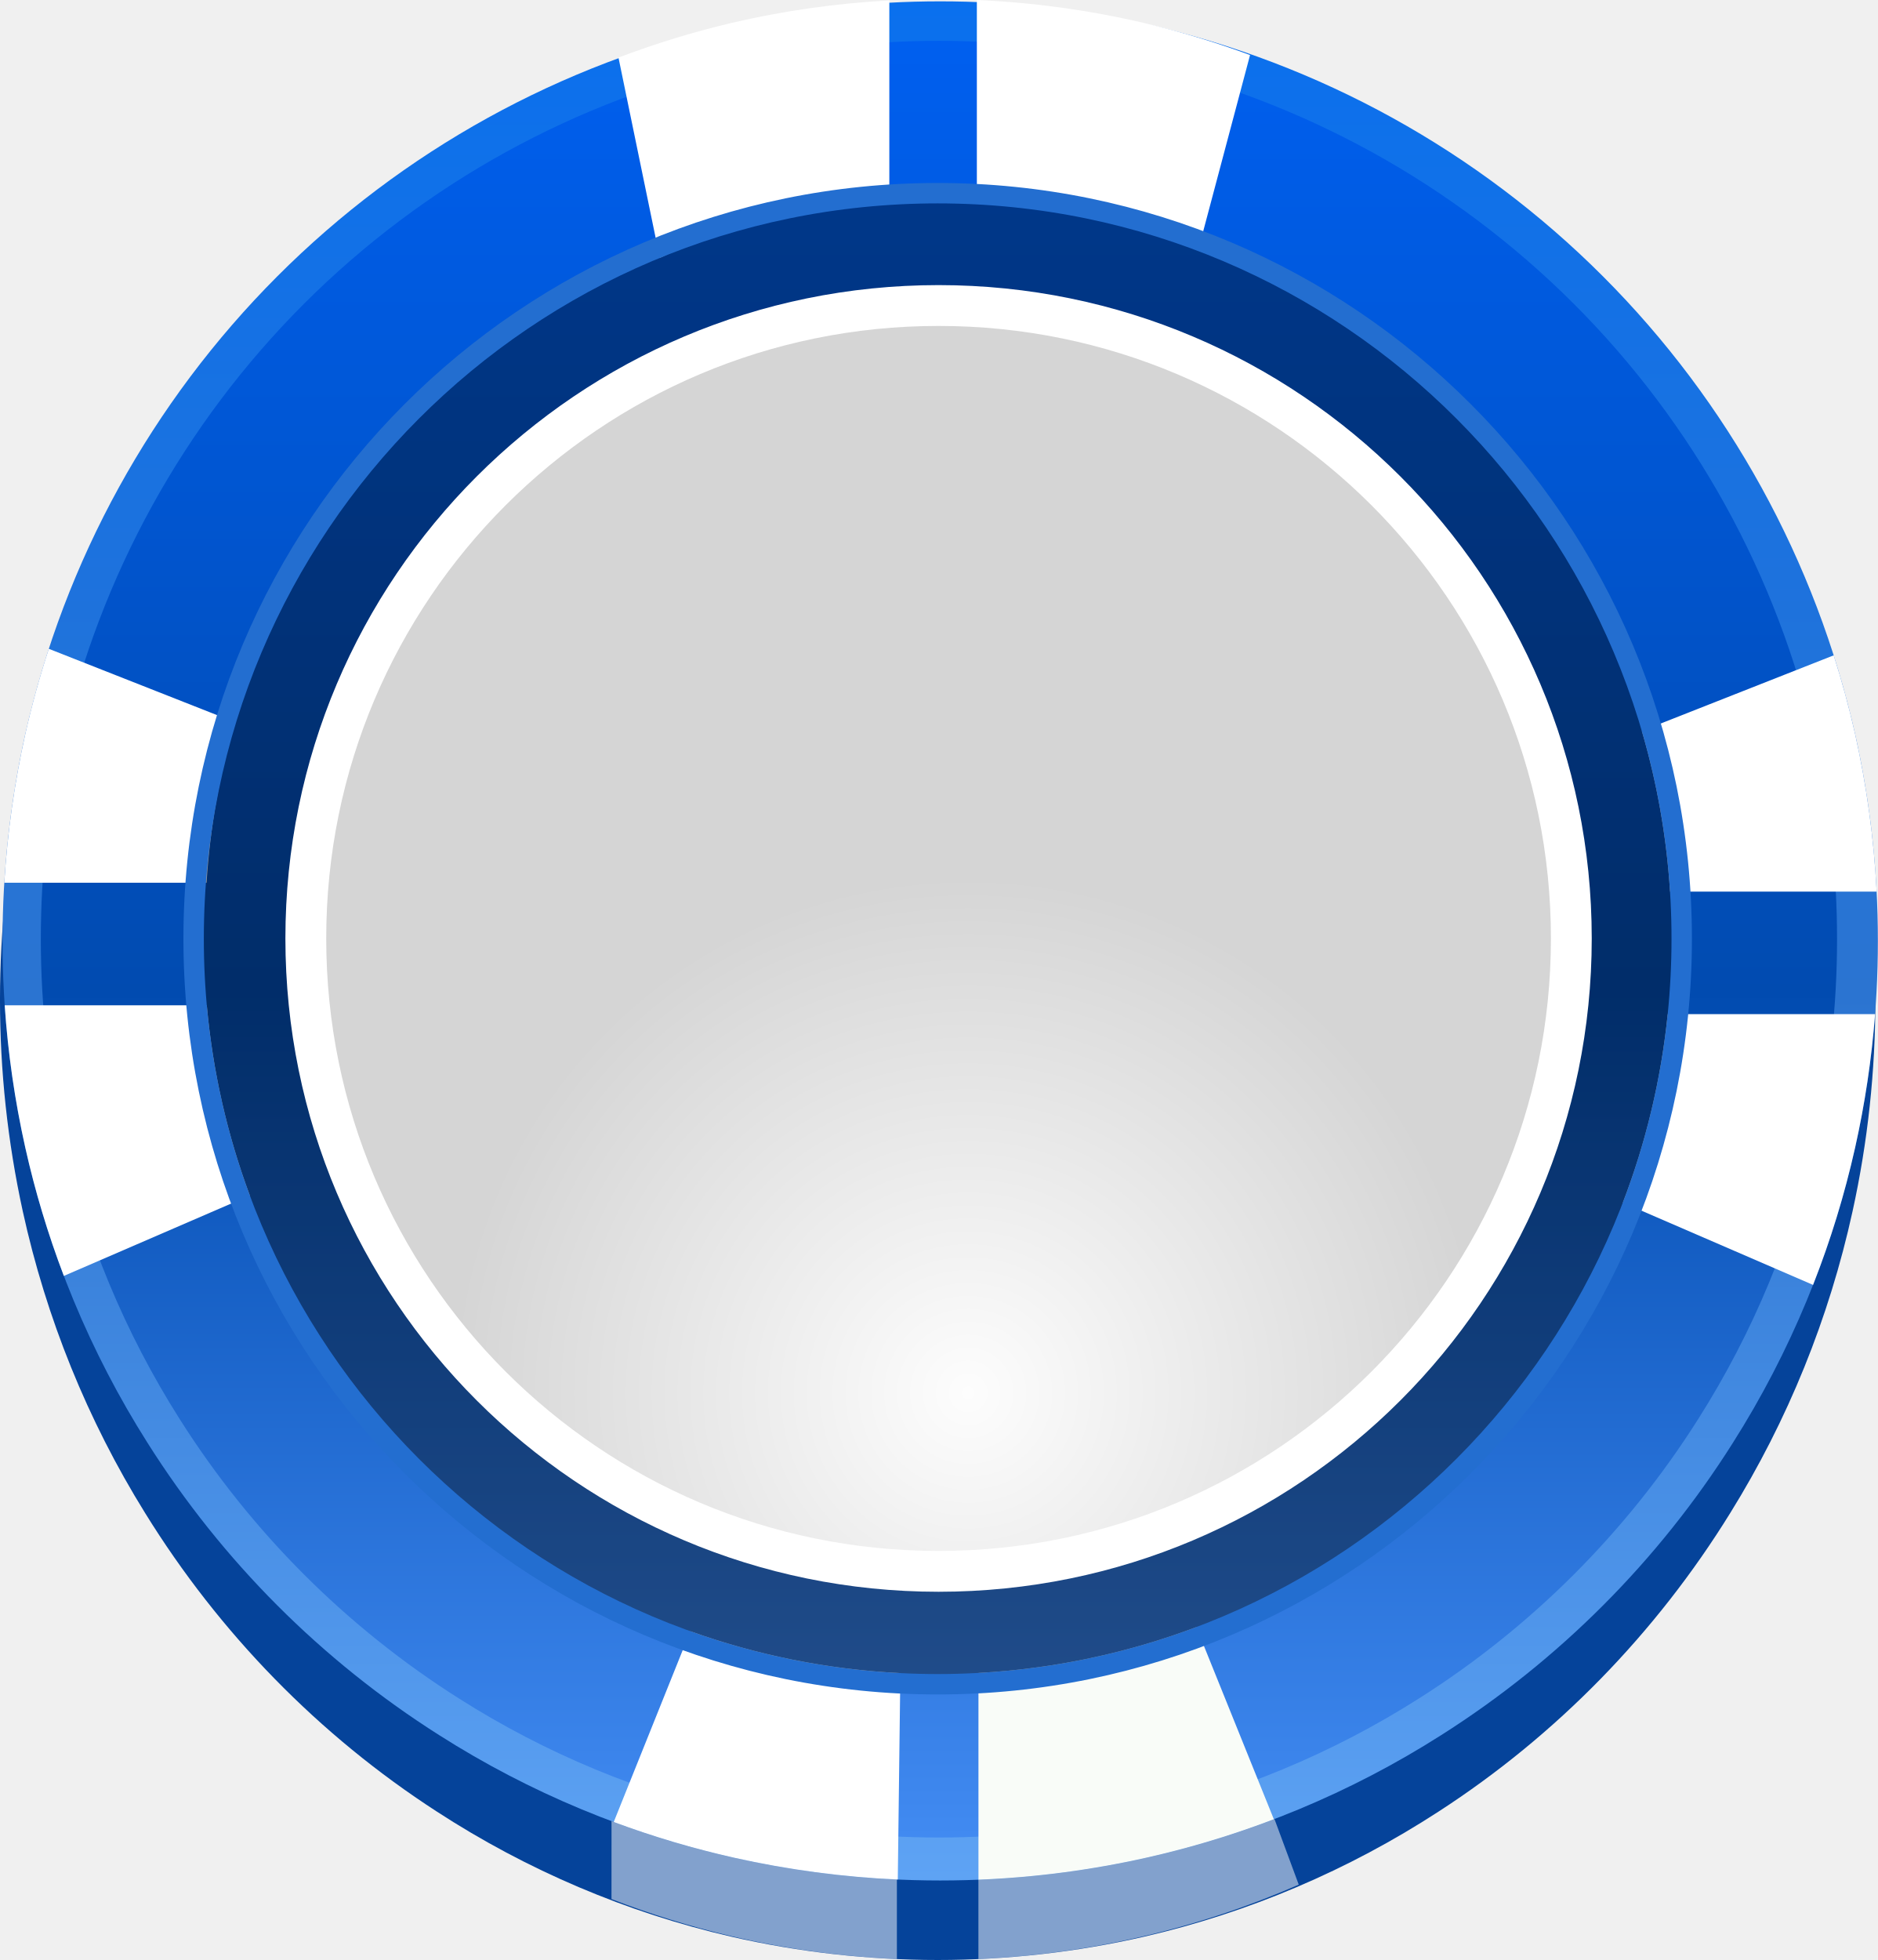
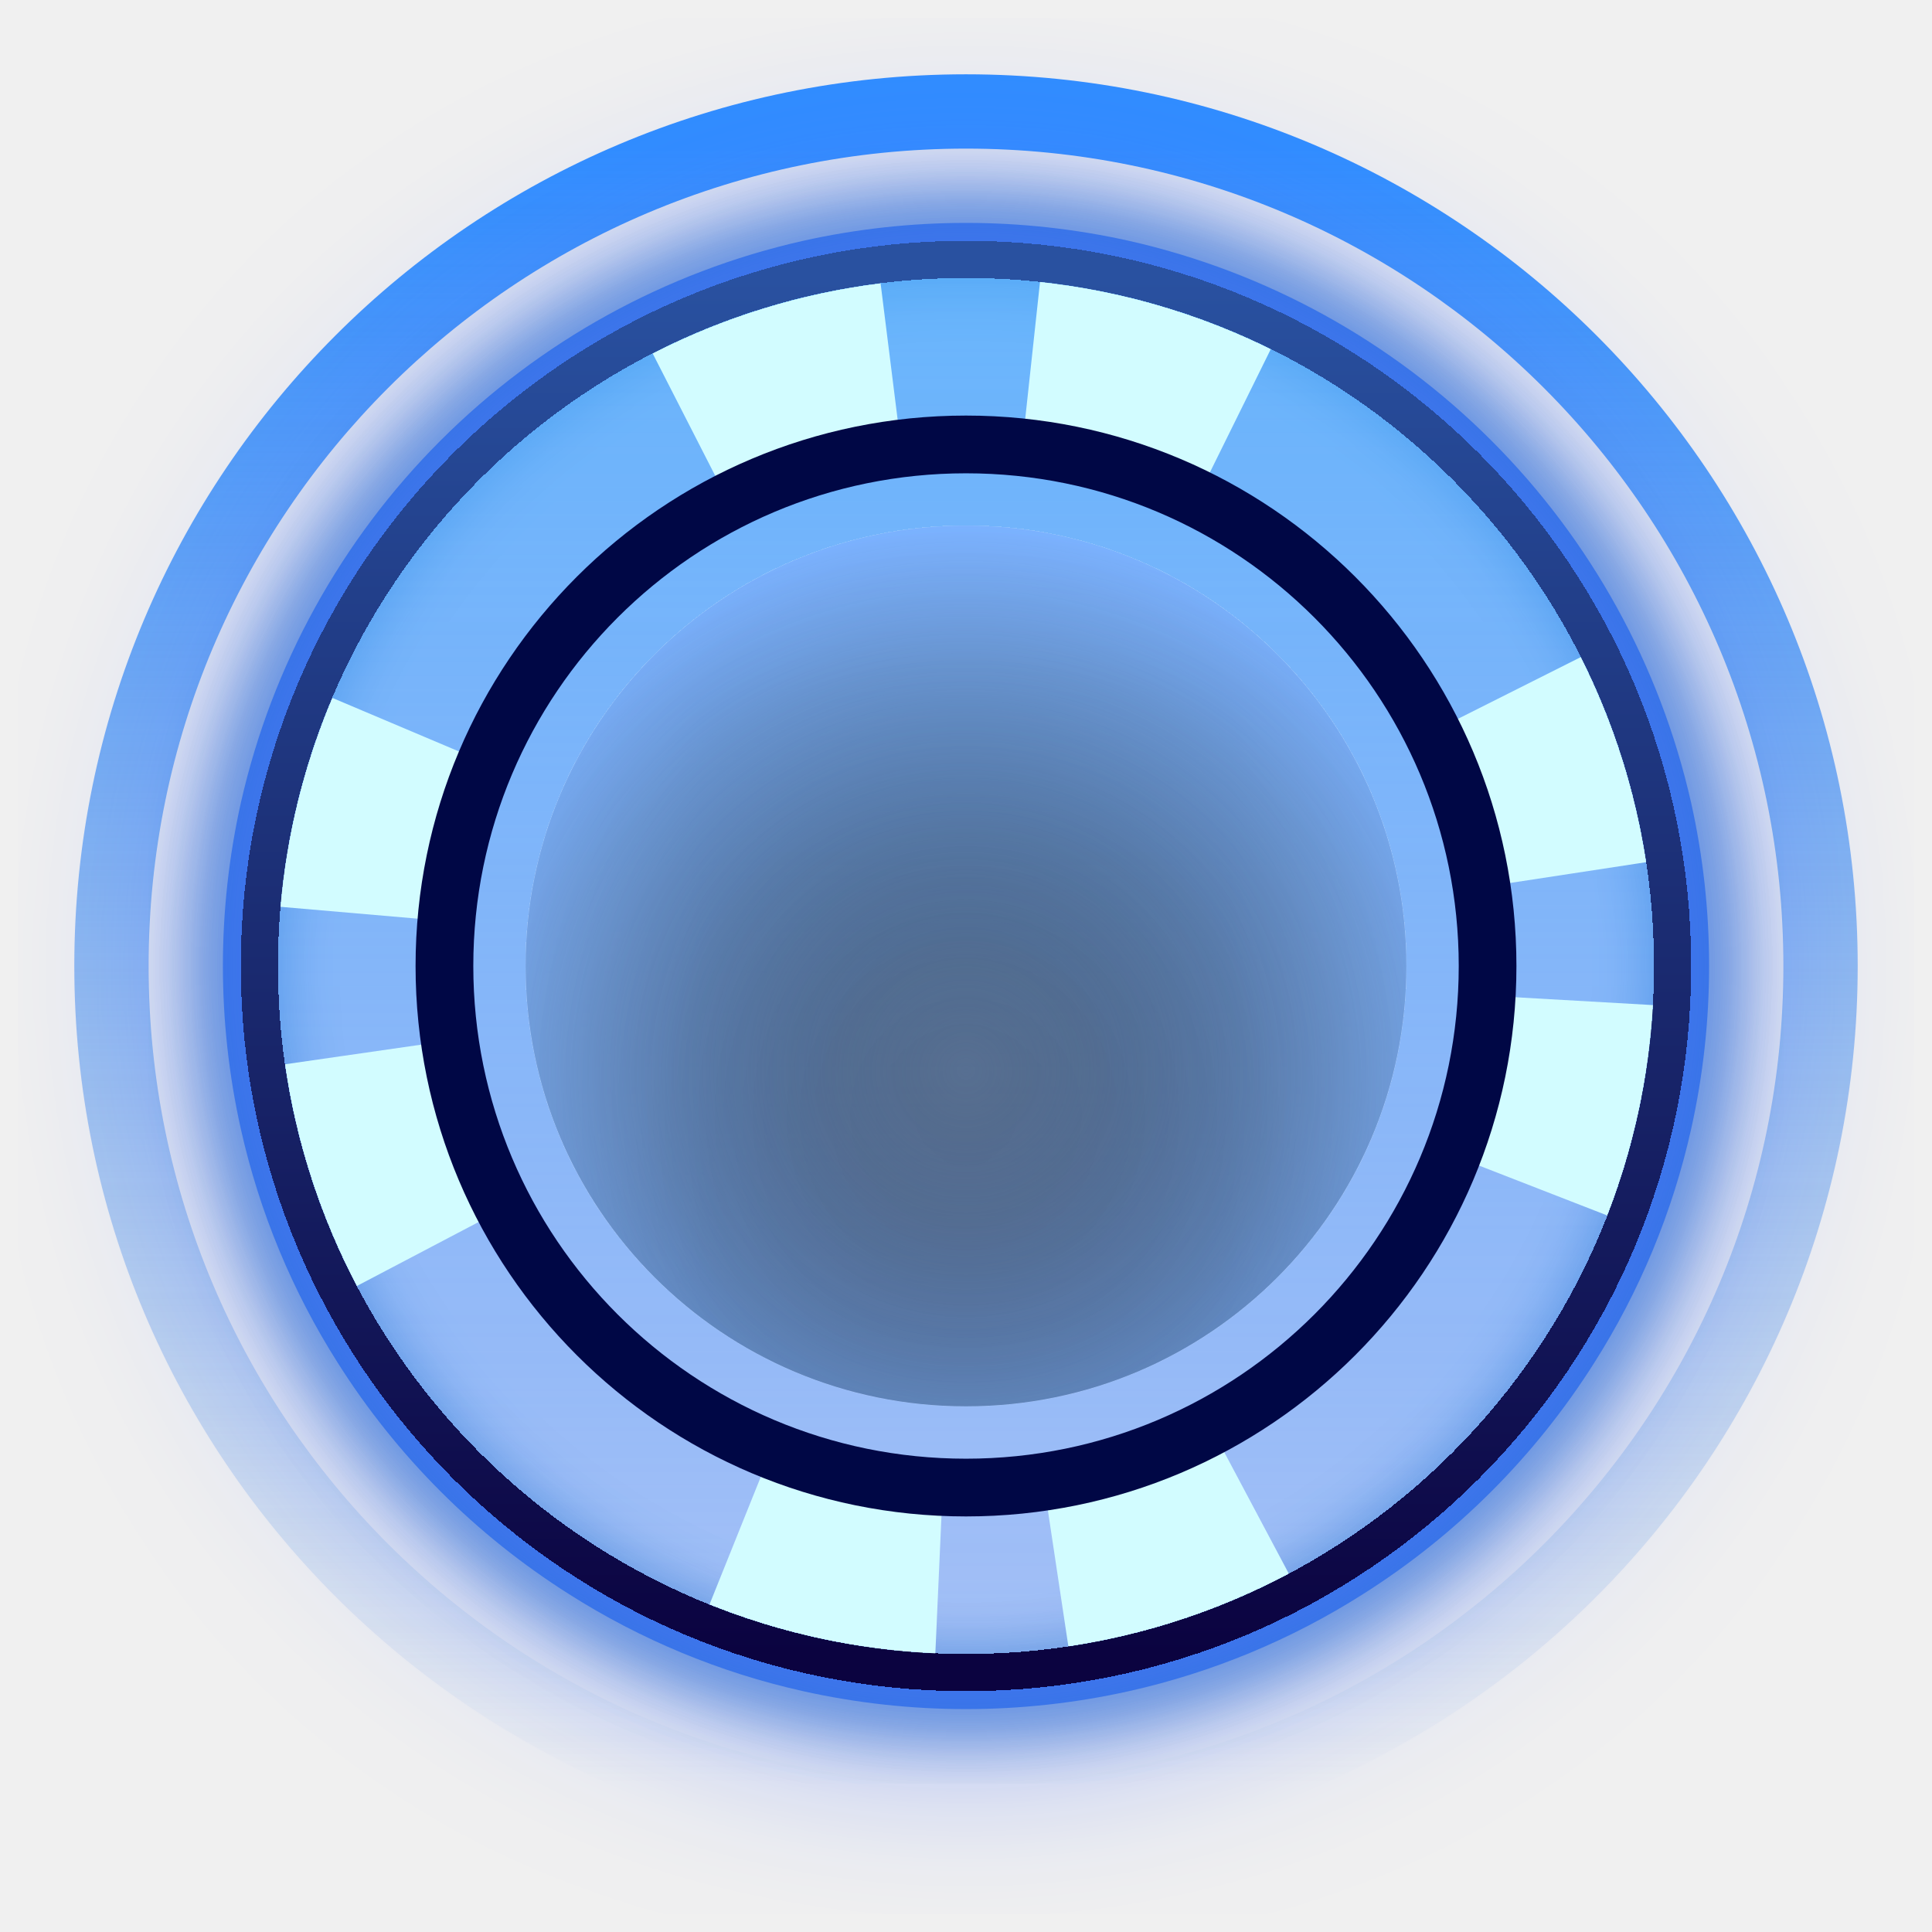
- <svg xmlns="http://www.w3.org/2000/svg" width="46" height="48" viewBox="0 0 46 48" fill="none">
-   <path d="M45.938 24.49C45.94 26.229 45.753 27.963 45.381 29.66C44.807 32.282 43.793 34.783 42.385 37.051C40.563 40 38.123 42.498 35.242 44.363C33.026 45.804 30.583 46.842 28.021 47.43C24.694 48.19 21.244 48.19 17.918 47.43C15.356 46.842 12.913 45.804 10.697 44.363C7.816 42.498 5.376 40 3.553 37.051C2.145 34.783 1.131 32.282 0.557 29.66C-0.186 26.254 -0.186 22.722 0.557 19.316C1.516 14.979 3.656 11.008 6.728 7.864C9.801 4.72 13.68 2.531 17.918 1.55C21.244 0.79 24.694 0.79 28.021 1.55C32.258 2.532 36.137 4.721 39.209 7.865C42.281 11.009 44.421 14.979 45.381 19.316C45.753 21.014 45.94 22.749 45.938 24.49Z" fill="#05439A" />
-   <path d="M46 23.043C46.001 24.745 45.814 26.442 45.443 28.103C44.869 30.669 43.855 33.117 42.447 35.337C40.624 38.223 38.184 40.667 35.303 42.493C33.087 43.904 30.644 44.919 28.082 45.494C24.756 46.239 21.306 46.239 17.979 45.494C15.417 44.919 12.974 43.904 10.758 42.493C7.877 40.667 5.437 38.223 3.615 35.337C2.207 33.117 1.193 30.669 0.619 28.103C-0.124 24.769 -0.124 21.312 0.619 17.979C1.578 13.734 3.717 9.848 6.79 6.77C9.862 3.693 13.742 1.551 17.979 0.591C21.306 -0.153 24.756 -0.153 28.082 0.591C32.319 1.552 36.198 3.695 39.27 6.772C42.343 9.849 44.483 13.734 45.443 17.979C45.815 19.641 46.001 21.339 46 23.043Z" fill="url(#paint0_linear)" />
-   <path d="M45 23C45.001 24.628 44.822 26.25 44.466 27.838C43.916 30.292 42.945 32.632 41.597 34.755C39.851 37.514 37.514 39.851 34.755 41.597C32.632 42.945 30.292 43.916 27.838 44.466C24.652 45.178 21.348 45.178 18.162 44.466C15.708 43.916 13.368 42.945 11.245 41.597C8.486 39.851 6.149 37.514 4.403 34.755C3.055 32.632 2.084 30.292 1.534 27.838C0.822 24.651 0.822 21.346 1.534 18.158C2.452 14.1 4.502 10.384 7.444 7.442C10.387 4.5 14.103 2.451 18.162 1.534C21.348 0.822 24.652 0.822 27.838 1.534C31.896 2.452 35.612 4.501 38.554 7.443C41.497 10.385 43.547 14.1 44.466 18.158C44.822 19.747 45.001 21.371 45 23Z" fill="url(#paint1_linear)" />
-   <path fill-rule="evenodd" clip-rule="evenodd" d="M23.967 46.033V47.977C25.328 47.916 26.684 47.73 28.02 47.417C29.32 47.113 30.59 46.69 31.814 46.155L31.219 44.548C30.199 44.938 29.151 45.254 28.082 45.494C26.725 45.798 25.348 45.978 23.967 46.033Z" fill="white" fill-opacity="0.5" />
-   <path fill-rule="evenodd" clip-rule="evenodd" d="M14.98 44.6L14.979 46.508C15.937 46.879 16.918 47.183 17.918 47.418C19.254 47.73 20.61 47.916 21.97 47.977V46.028C20.631 45.967 19.296 45.789 17.979 45.494C16.958 45.265 15.956 44.966 14.98 44.6Z" fill="white" fill-opacity="0.5" />
-   <path fill-rule="evenodd" clip-rule="evenodd" d="M44.918 16.049C45.12 16.683 45.296 17.326 45.443 17.979C45.727 19.247 45.903 20.538 45.97 21.835H40.909C40.823 20.477 40.587 19.161 40.218 17.901L44.918 16.049Z" fill="white" />
-   <path fill-rule="evenodd" clip-rule="evenodd" d="M39.753 29.452C40.313 27.995 40.688 26.447 40.852 24.836H45.932C45.847 25.934 45.684 27.026 45.443 28.103C45.186 29.251 44.841 30.376 44.412 31.467L39.753 29.452Z" fill="white" />
-   <path fill-rule="evenodd" clip-rule="evenodd" d="M23.929 0C25.302 0.06 26.671 0.247 28.02 0.562C28.904 0.771 29.773 1.034 30.621 1.348L29.352 6.121C27.653 5.364 25.83 4.9 23.929 4.782V0Z" fill="white" />
-   <path fill-rule="evenodd" clip-rule="evenodd" d="M21.785 0.011V4.798C19.806 4.949 17.915 5.475 16.162 6.317L15.15 1.41C16.052 1.068 16.976 0.784 17.918 0.562C19.194 0.264 20.487 0.08 21.785 0.011Z" fill="white" />
-   <path fill-rule="evenodd" clip-rule="evenodd" d="M5.066 24.619C5.211 26.244 5.572 27.806 6.12 29.277L1.564 31.247C1.175 30.225 0.858 29.174 0.619 28.103C0.362 26.953 0.194 25.788 0.115 24.619H5.066Z" fill="white" />
-   <path fill-rule="evenodd" clip-rule="evenodd" d="M0.105 21.618C0.18 20.397 0.351 19.18 0.619 17.979C0.778 17.271 0.971 16.574 1.195 15.889L5.751 17.684C5.382 18.944 5.146 20.261 5.06 21.618H0.105Z" fill="white" />
-   <path fill-rule="evenodd" clip-rule="evenodd" d="M23.968 40.97C25.837 40.867 27.631 40.478 29.305 39.847L31.204 44.553C30.189 44.941 29.146 45.255 28.082 45.494C26.726 45.798 25.349 45.978 23.968 46.033V40.97Z" fill="#F9FCF8" />
-   <path fill-rule="evenodd" clip-rule="evenodd" d="M16.91 39.948C18.53 40.529 20.258 40.884 22.055 40.974L21.992 46.029C20.646 45.969 19.303 45.79 17.98 45.494C16.977 45.269 15.993 44.977 15.034 44.62L16.91 39.948Z" fill="white" />
-   <path d="M22.969 41.247C33.036 41.247 41.195 33.072 41.195 22.989C41.195 12.906 33.036 4.731 22.969 4.731C12.903 4.731 4.743 12.906 4.743 22.989C4.743 33.072 12.903 41.247 22.969 41.247Z" fill="black" fill-opacity="0.4" stroke="#236ED0" stroke-width="0.5" />
-   <path d="M38.491 22.982C38.491 31.543 31.551 38.482 22.991 38.482C14.43 38.482 7.491 31.543 7.491 22.982C7.491 14.422 14.43 7.482 22.991 7.482C31.551 7.482 38.491 14.422 38.491 22.982Z" fill="url(#paint2_radial)" stroke="white" />
+ <svg xmlns="http://www.w3.org/2000/svg" width="52" height="52" viewBox="0 0 52 52" fill="none">
+   <path fill-rule="evenodd" clip-rule="evenodd" d="M26 50C12.745 50 2 39.255 2 26C2 12.745 12.745 2 26 2C39.255 2 50 12.745 50 26C50 39.255 39.255 50 26 50ZM26 4C13.85 4 4 13.85 4 26C4 38.15 13.85 48 26 48C38.15 48 48 38.15 48 26C48 13.85 38.15 4 26 4Z" fill="url(#paint0_linear_1579_131553)" />
+   <g filter="url(#filter0_dd_1579_131553)">
+     <path fill-rule="evenodd" clip-rule="evenodd" d="M45.515 30.398C45.838 28.955 46.001 27.48 46 26C46.001 24.519 45.839 23.043 45.515 21.598C44.679 17.909 42.816 14.532 40.14 11.857C37.465 9.183 34.088 7.32 30.398 6.485C27.502 5.838 24.498 5.838 21.602 6.485C17.912 7.319 14.534 9.182 11.858 11.856C9.183 14.531 7.32 17.909 6.485 21.598C5.838 24.496 5.838 27.501 6.485 30.398C6.985 32.629 7.868 34.756 9.094 36.686C10.681 39.195 12.805 41.319 15.314 42.906C17.244 44.132 19.371 45.015 21.602 45.515C24.498 46.162 27.502 46.162 30.398 45.515C32.629 45.015 34.756 44.132 36.686 42.906C39.195 41.319 41.319 39.195 42.906 36.686C44.132 34.756 45.015 32.629 45.515 30.398ZM44.792 30.235C45.103 28.845 45.26 27.425 45.259 26C45.26 24.574 45.103 23.153 44.792 21.761C43.987 18.209 42.193 14.957 39.617 12.381C37.041 9.806 33.788 8.012 30.235 7.208C27.446 6.585 24.554 6.585 21.764 7.208C18.211 8.011 14.958 9.805 12.382 12.38C9.806 14.956 8.012 18.209 7.208 21.761C6.585 24.552 6.585 27.445 7.208 30.235C7.689 32.384 8.539 34.432 9.72 36.29C11.248 38.706 13.294 40.752 15.71 42.28C17.568 43.461 19.616 44.311 21.764 44.792C24.554 45.415 27.446 45.415 30.235 44.792C32.383 44.311 34.432 43.461 36.29 42.28C38.706 40.752 40.752 38.706 42.28 36.29C43.46 34.432 44.31 32.384 44.792 30.235Z" fill="#2972D9" />
+   </g>
+   <g filter="url(#filter1_d_1579_131553)">
+     <rect x="7.481" y="7.481" width="37.037" height="37.037" rx="18.518" fill="url(#paint1_linear_1579_131553)" shape-rendering="crispEdges" />
+     <rect x="6.981" y="6.981" width="38.037" height="38.037" rx="19.018" stroke="url(#paint2_linear_1579_131553)" shape-rendering="crispEdges" />
+   </g>
+   <g filter="url(#filter2_i_1579_131553)">
+     <circle cx="11.852" cy="11.852" r="11.852" transform="matrix(1 0 0 -1 14.1479 37.8518)" fill="url(#paint3_radial_1579_131553)" />
+   </g>
+   <path d="M25.175 44.499C23.089 44.407 21.034 43.962 19.097 43.183L20.503 39.684C22.045 40.304 23.682 40.658 25.343 40.733L25.175 44.499Z" fill="#D2FCFF" />
+   <path d="M34.688 42.354C32.835 43.338 30.829 44 28.755 44.312L28.179 40.486C29.82 40.239 31.407 39.715 32.872 38.937L34.688 42.354Z" fill="#D2FCFF" />
+   <path d="M23.701 7.625C21.562 7.893 19.486 8.532 17.567 9.514L19.4 13.098C20.902 12.33 22.527 11.83 24.201 11.62L23.701 7.625Z" fill="#D2FCFF" />
+   <path d="M34.203 9.398C32.255 8.435 30.153 7.823 27.992 7.589L27.547 11.706C29.224 11.887 30.857 12.362 32.369 13.11L34.203 9.398Z" fill="#D2FCFF" />
+   <path d="M43.258 32.714C43.963 30.903 44.378 28.992 44.489 27.052L40.56 26.828C40.473 28.356 40.146 29.861 39.591 31.287L43.258 32.714Z" fill="#D2FCFF" />
+   <path d="M42.547 17.686C43.42 19.422 44.013 21.285 44.306 23.206L40.416 23.8C40.185 22.287 39.718 20.82 39.031 19.453L42.547 17.686Z" fill="#D2FCFF" />
+   <path d="M7.672 28.645C7.972 30.73 8.627 32.748 9.606 34.612L12.909 32.877C12.127 31.388 11.605 29.777 11.364 28.113L7.672 28.645Z" fill="#D2FCFF" />
+   <path d="M8.945 18.784C8.188 20.574 7.717 22.471 7.55 24.407L11.283 24.73C11.416 23.185 11.792 21.672 12.396 20.244L8.945 18.784Z" fill="#D2FCFF" />
+   <path d="M40.815 26C40.815 17.818 34.182 11.185 26 11.185C17.818 11.185 11.185 17.818 11.185 26C11.185 34.182 17.818 40.815 26 40.815C34.182 40.815 40.815 34.182 40.815 26ZM12.739 26C12.739 18.676 18.676 12.739 26 12.739C33.324 12.739 39.262 18.676 39.262 26C39.262 33.324 33.324 39.261 26 39.261C18.676 39.261 12.739 33.324 12.739 26Z" fill="#000745" />
  <defs>
-     <linearGradient id="paint0_linear" x1="23.031" y1="0.033" x2="23.031" y2="46.053" gradientUnits="userSpaceOnUse">
-       <stop stop-color="#0A70EE" />
-       <stop offset="0.529" stop-color="#2B74D1" />
-       <stop offset="1" stop-color="#5EA3F4" />
+     <filter id="filter0_dd_1579_131553" x="4" y="4" width="44" height="44" filterUnits="userSpaceOnUse" color-interpolation-filters="sRGB">
+       <feFlood flood-opacity="0" result="BackgroundImageFix" />
+       <feColorMatrix in="SourceAlpha" type="matrix" values="0 0 0 0 0 0 0 0 0 0 0 0 0 0 0 0 0 0 127 0" result="hardAlpha" />
+       <feOffset />
+       <feGaussianBlur stdDeviation="1" />
+       <feColorMatrix type="matrix" values="0 0 0 0 0.078 0 0 0 0 0.251 0 0 0 0 0.49 0 0 0 1 0" />
+       <feBlend mode="normal" in2="BackgroundImageFix" result="effect1_dropShadow_1579_131553" />
+       <feColorMatrix in="SourceAlpha" type="matrix" values="0 0 0 0 0 0 0 0 0 0 0 0 0 0 0 0 0 0 127 0" result="hardAlpha" />
+       <feOffset />
+       <feGaussianBlur stdDeviation="1" />
+       <feColorMatrix type="matrix" values="0 0 0 0 0.133 0 0 0 0 0.575 0 0 0 0 0.824 0 0 0 1 0" />
+       <feBlend mode="normal" in2="effect1_dropShadow_1579_131553" result="effect2_dropShadow_1579_131553" />
+       <feBlend mode="normal" in="SourceGraphic" in2="effect2_dropShadow_1579_131553" result="shape" />
+     </filter>
+     <filter id="filter1_d_1579_131553" x="0.481" y="0.481" width="51.037" height="51.037" filterUnits="userSpaceOnUse" color-interpolation-filters="sRGB">
+       <feFlood flood-opacity="0" result="BackgroundImageFix" />
+       <feColorMatrix in="SourceAlpha" type="matrix" values="0 0 0 0 0 0 0 0 0 0 0 0 0 0 0 0 0 0 127 0" result="hardAlpha" />
+       <feOffset />
+       <feGaussianBlur stdDeviation="3" />
+       <feComposite in2="hardAlpha" operator="out" />
+       <feColorMatrix type="matrix" values="0 0 0 0 0.321 0 0 0 0 0.47 0 0 0 0 1 0 0 0 1 0" />
+       <feBlend mode="normal" in2="BackgroundImageFix" result="effect1_dropShadow_1579_131553" />
+       <feBlend mode="normal" in="SourceGraphic" in2="effect1_dropShadow_1579_131553" result="shape" />
+     </filter>
+     <filter id="filter2_i_1579_131553" x="14.148" y="14.148" width="23.704" height="27.704" filterUnits="userSpaceOnUse" color-interpolation-filters="sRGB">
+       <feFlood flood-opacity="0" result="BackgroundImageFix" />
+       <feBlend mode="normal" in="SourceGraphic" in2="BackgroundImageFix" result="shape" />
+       <feColorMatrix in="SourceAlpha" type="matrix" values="0 0 0 0 0 0 0 0 0 0 0 0 0 0 0 0 0 0 127 0" result="hardAlpha" />
+       <feOffset dy="4" />
+       <feGaussianBlur stdDeviation="5" />
+       <feComposite in2="hardAlpha" operator="arithmetic" k2="-1" k3="1" />
+       <feColorMatrix type="matrix" values="0 0 0 0 1 0 0 0 0 1 0 0 0 0 1 0 0 0 0.25 0" />
+       <feBlend mode="normal" in2="shape" result="effect1_innerShadow_1579_131553" />
+     </filter>
+     <linearGradient id="paint0_linear_1579_131553" x1="26" y1="4" x2="26" y2="48" gradientUnits="userSpaceOnUse">
+       <stop stop-color="#2F8DFF" />
+       <stop offset="1" stop-color="#2C76DC" stop-opacity="0" />
    </linearGradient>
-     <linearGradient id="paint1_linear" x1="23" y1="1" x2="23" y2="45" gradientUnits="userSpaceOnUse">
-       <stop stop-color="#005FEF" />
-       <stop offset="0.529" stop-color="#014BB0" />
-       <stop offset="1" stop-color="#418AF1" />
+     <linearGradient id="paint1_linear_1579_131553" x1="24.962" y1="7.481" x2="24.962" y2="44.519" gradientUnits="userSpaceOnUse">
+       <stop stop-color="#46A6FF" stop-opacity="0.8" />
+       <stop offset="1" stop-color="#3278FF" stop-opacity="0.4" />
    </linearGradient>
-     <radialGradient id="paint2_radial" cx="0" cy="0" r="1" gradientUnits="userSpaceOnUse" gradientTransform="translate(23.7151 34.0853) rotate(90) scale(15.3089)">
-       <stop stop-color="#FDFDFD" />
-       <stop offset="0.825" stop-color="#D5D5D5" />
+     <linearGradient id="paint2_linear_1579_131553" x1="26" y1="7.481" x2="26" y2="44.519" gradientUnits="userSpaceOnUse">
+       <stop stop-color="#2951A0" />
+       <stop offset="1" stop-color="#0B0340" />
+     </linearGradient>
+     <radialGradient id="paint3_radial_1579_131553" cx="0" cy="0" r="1" gradientUnits="userSpaceOnUse" gradientTransform="translate(11.8518 9.02907) rotate(90) scale(14.6746)">
+       <stop stop-color="#0F0900" stop-opacity="0.42" />
+       <stop offset="1" stop-color="#579DFF" />
    </radialGradient>
  </defs>
</svg>
